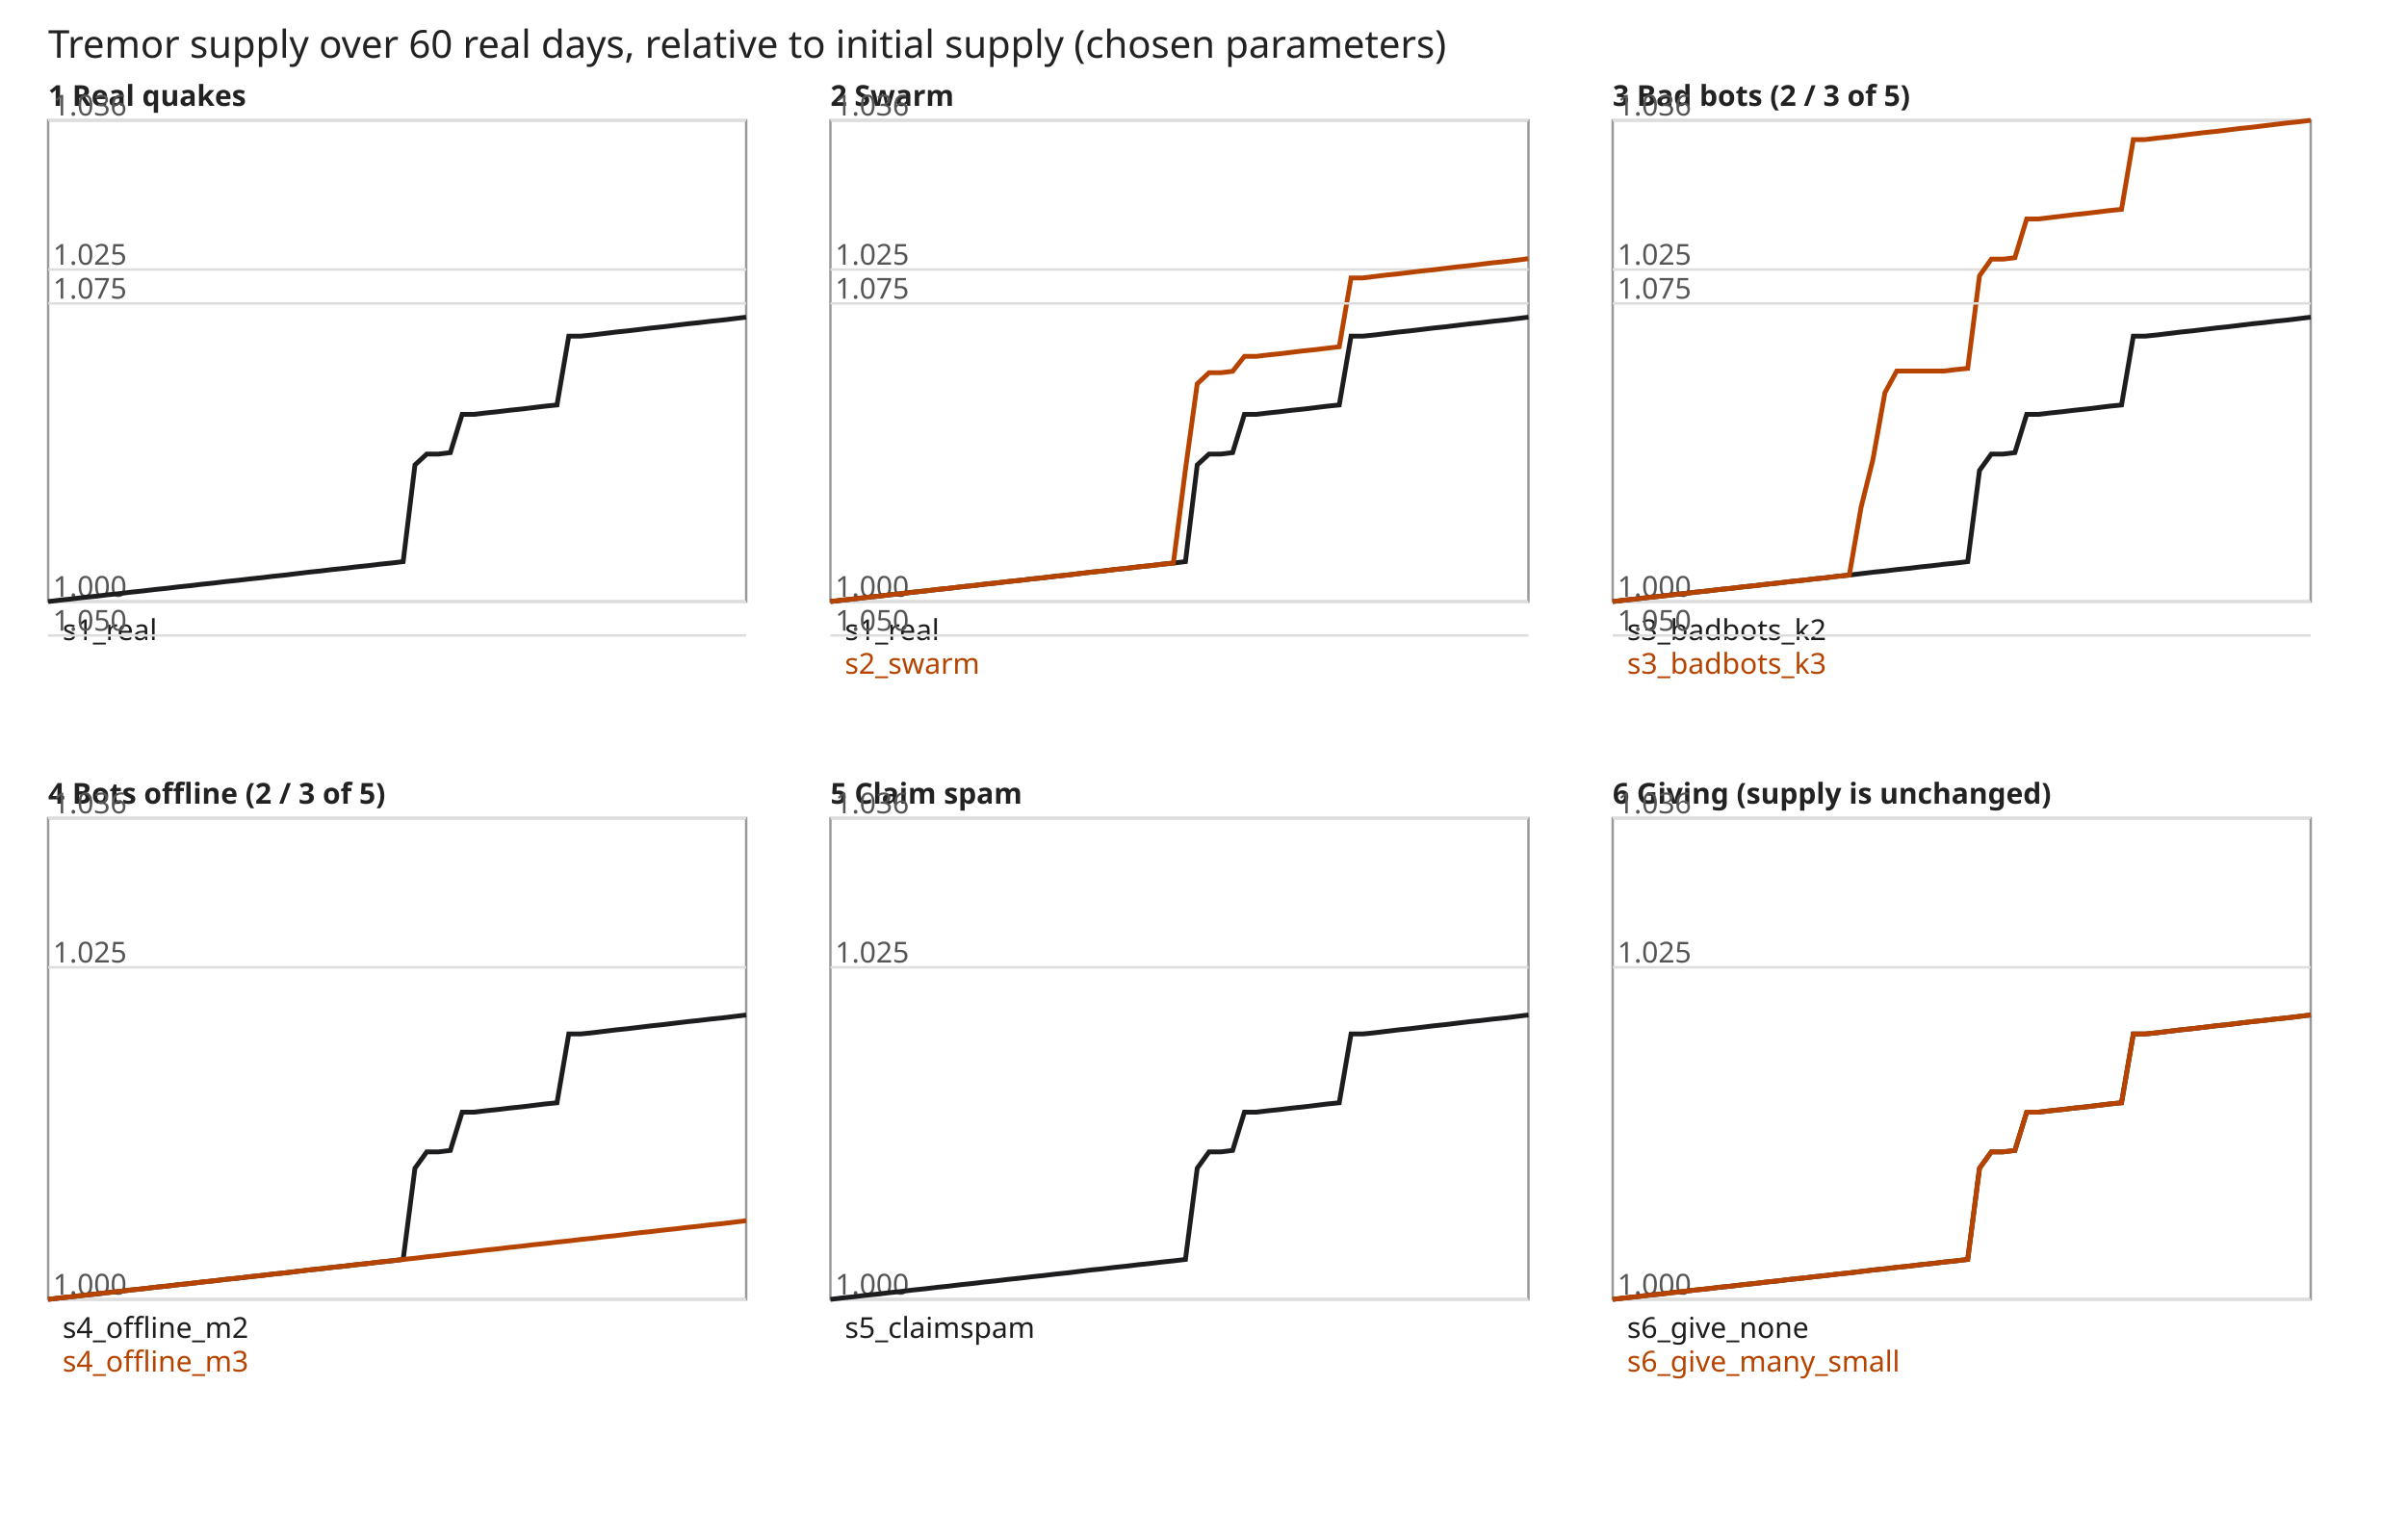
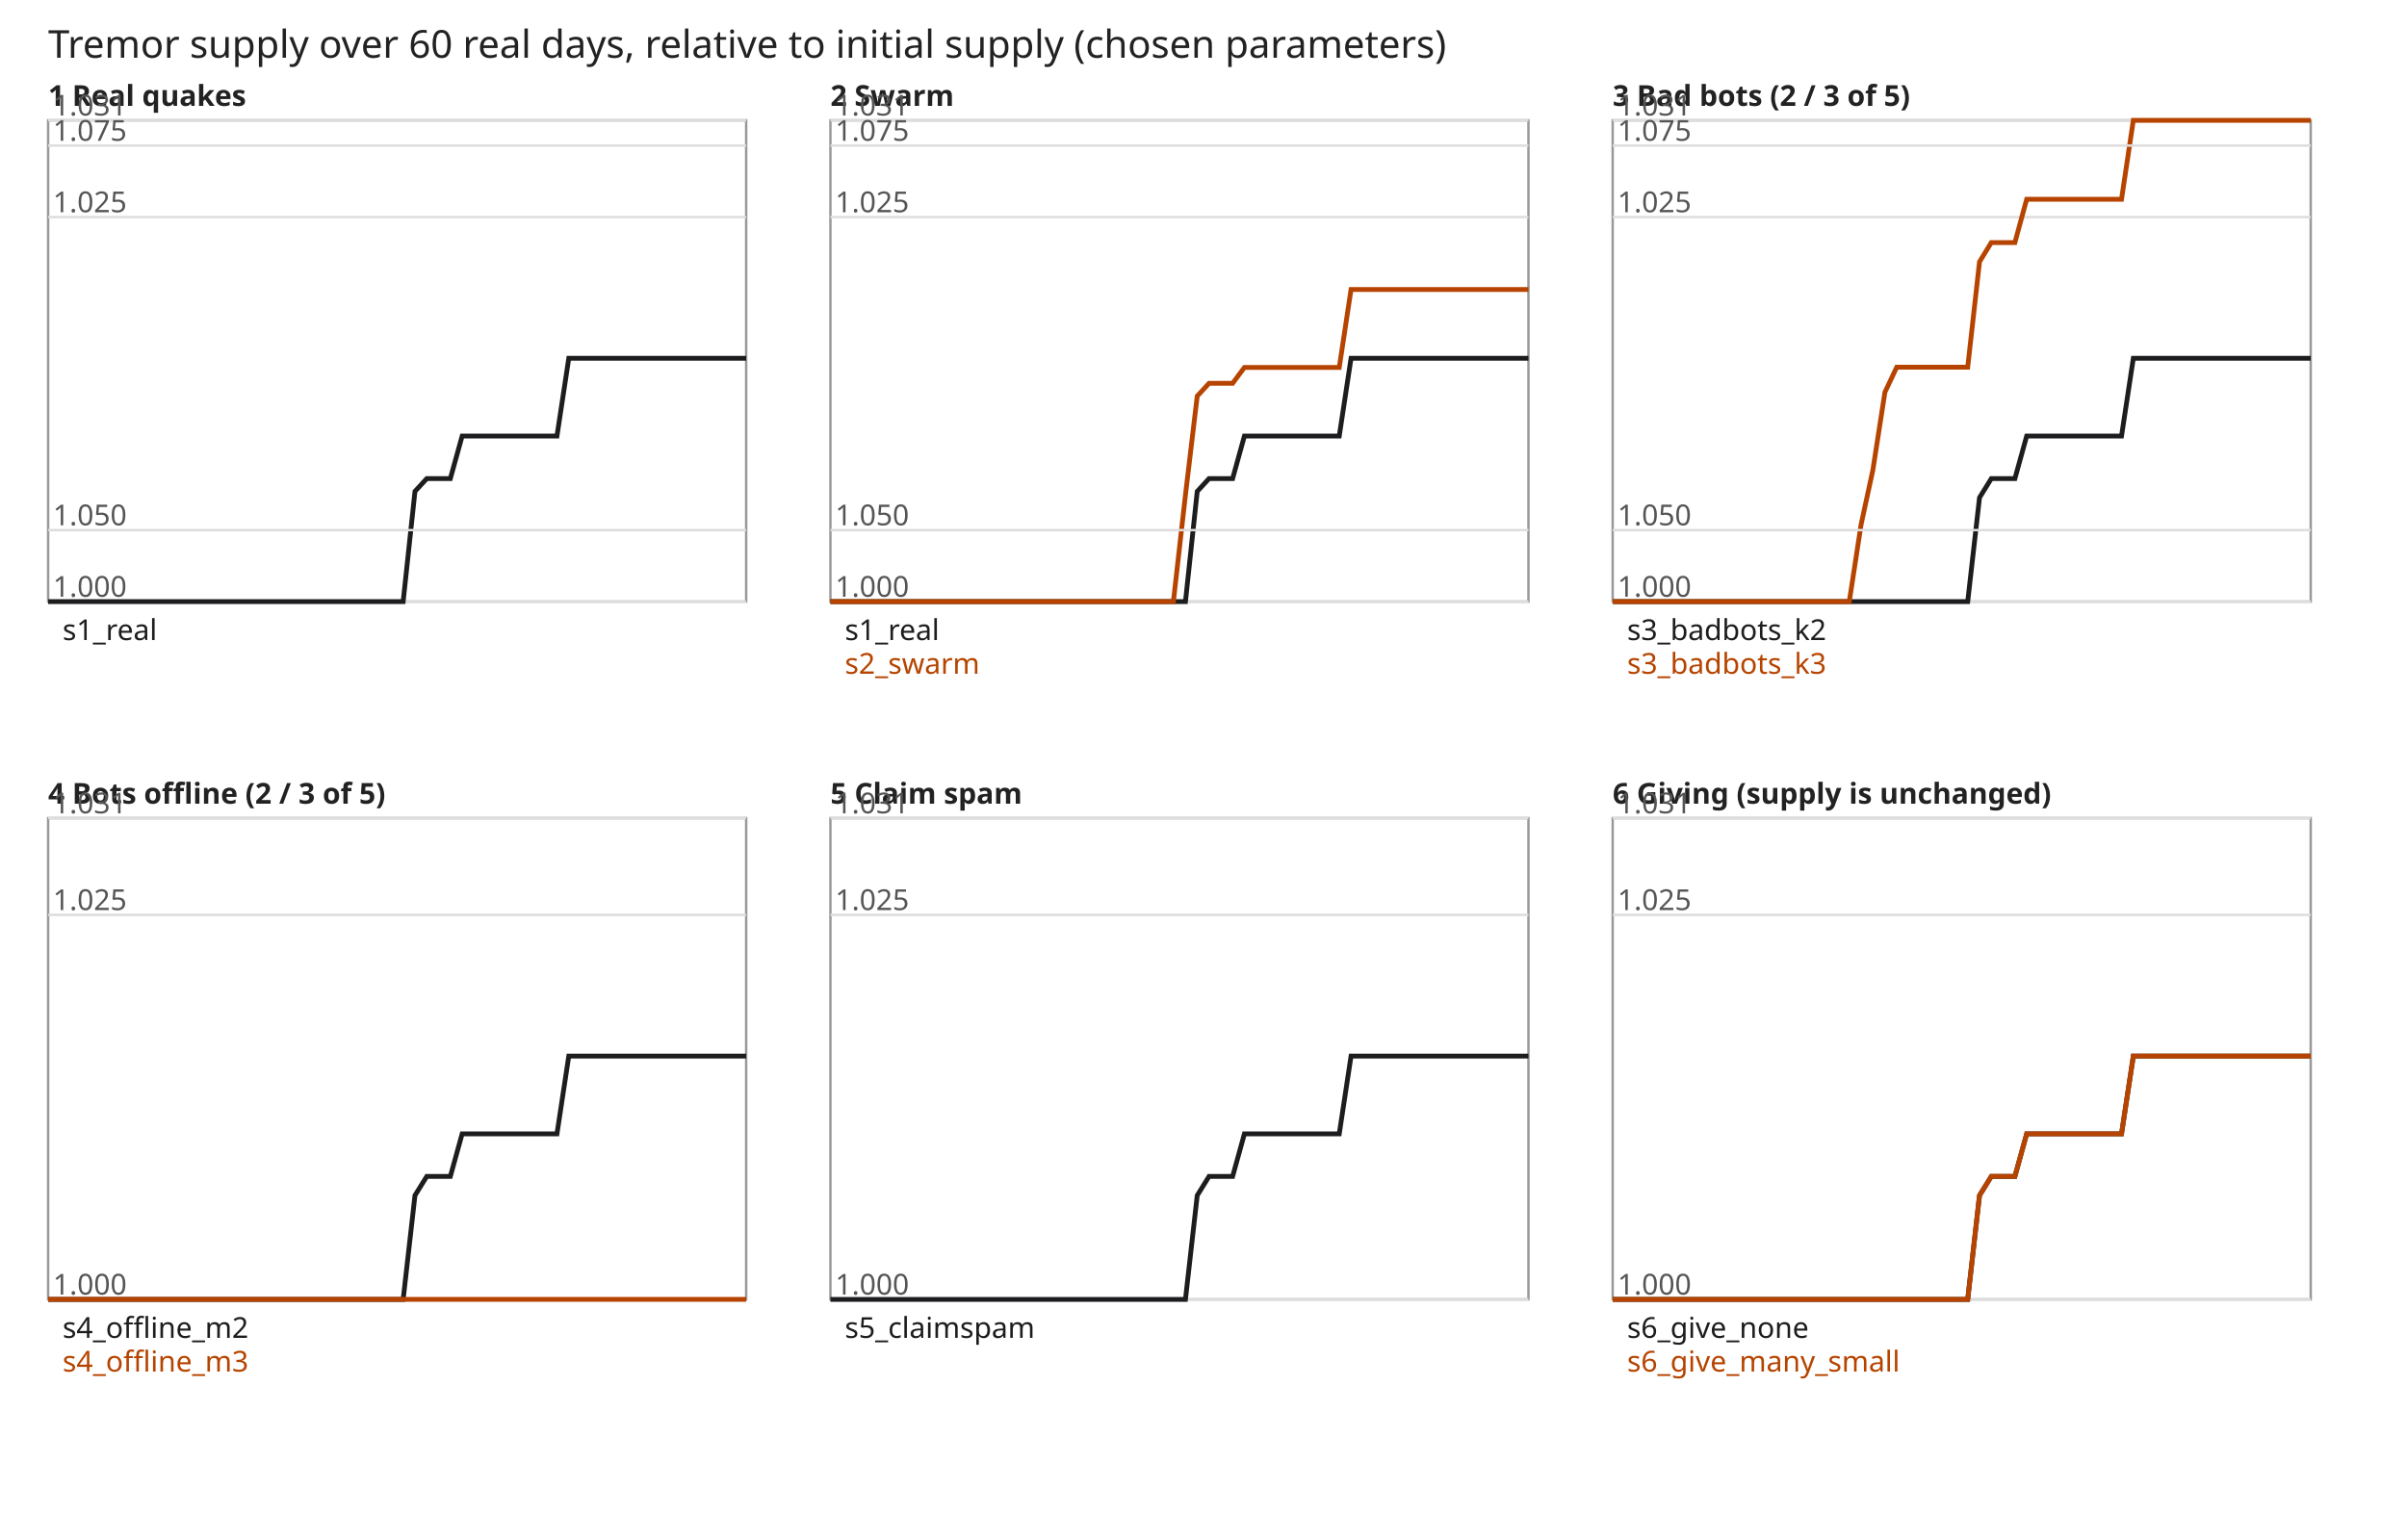
<svg xmlns="http://www.w3.org/2000/svg" viewBox="0 0 1000 640" font-family="sans-serif" font-size="12">
  <rect width="100%" height="100%" fill="#fff" />
  <text x="20" y="24" font-size="16" fill="#222">Tremor supply over 60 real days, relative to initial supply (chosen parameters)</text>
  <text x="20" y="44" fill="#222" font-weight="bold">1 Real quakes</text>
  <rect x="20" y="50" width="290" height="200" fill="none" stroke="#999" />
  <line x1="20" x2="310" y1="250.0" y2="250.0" stroke="#ddd" />
  <text x="22" y="248.0" fill="#555">1.000</text>
-   <line x1="20" x2="310" y1="112.0" y2="112.0" stroke="#ddd" />
-   <text x="22" y="110.0" fill="#555">1.025</text>
-   <line x1="20" x2="310" y1="-25.9" y2="-25.9" stroke="#ddd" />
-   <text x="22" y="-27.9" fill="#555">1.050</text>
-   <line x1="20" x2="310" y1="-163.9" y2="-163.9" stroke="#ddd" />
-   <text x="22" y="-165.9" fill="#555">1.075</text>
+   <line x1="20" x2="310" y1="90.2" y2="90.2" stroke="#ddd" />
+   <text x="22" y="88.2" fill="#555">1.025</text>
+   <line x1="20" x2="310" y1="-69.7" y2="-69.7" stroke="#ddd" />
+   <text x="22" y="-71.7" fill="#555">1.050</text>
+   <line x1="20" x2="310" y1="-229.5" y2="-229.5" stroke="#ddd" />
+   <text x="22" y="-231.5" fill="#555">1.075</text>
  <line x1="20" x2="310" y1="50.0" y2="50.0" stroke="#ddd" />
-   <text x="22" y="48.0" fill="#555">1.036</text>
-   <polyline fill="none" stroke="#1d1d1f" stroke-width="2" points="20.0,250.0 24.9,249.4 29.8,248.9 34.7,248.3 39.7,247.8 44.6,247.2 49.5,246.7 54.4,246.1 59.3,245.6 64.2,245.0 69.2,244.5 74.1,243.9 79.0,243.4 83.9,242.8 88.8,242.3 93.7,241.7 98.6,241.2 103.6,240.6 108.5,240.1 113.4,239.5 118.3,239.0 123.2,238.4 128.1,237.8 133.1,237.3 138.0,236.7 142.9,236.2 147.8,235.6 152.7,235.1 157.6,234.5 162.5,234.0 167.5,233.4 172.4,193.2 177.3,188.7 182.2,188.7 187.1,188.1 192.0,172.2 196.9,172.2 201.9,171.6 206.8,171.1 211.7,170.5 216.6,170.0 221.5,169.4 226.4,168.8 231.4,168.3 236.3,139.7 241.2,139.7 246.1,139.2 251.0,138.6 255.9,138.0 260.8,137.5 265.8,136.9 270.7,136.3 275.6,135.8 280.5,135.2 285.4,134.6 290.3,134.1 295.3,133.5 300.2,133.0 305.1,132.4 310.0,131.8" />
+   <text x="22" y="48.0" fill="#555">1.031</text>
+   <polyline fill="none" stroke="#1d1d1f" stroke-width="2" points="20.0,250.0 24.9,250.0 29.8,250.0 34.7,250.0 39.7,250.0 44.6,250.0 49.5,250.0 54.4,250.0 59.3,250.0 64.2,250.0 69.2,250.0 74.1,250.0 79.0,250.0 83.9,250.0 88.8,250.0 93.7,250.0 98.6,250.0 103.6,250.0 108.5,250.0 113.4,250.0 118.3,250.0 123.2,250.0 128.1,250.0 133.1,250.0 138.0,250.0 142.9,250.0 147.8,250.0 152.7,250.0 157.6,250.0 162.5,250.0 167.5,250.0 172.4,204.2 177.3,198.9 182.2,198.9 187.1,198.9 192.0,181.2 196.9,181.2 201.9,181.2 206.8,181.2 211.7,181.2 216.6,181.2 221.5,181.2 226.4,181.2 231.4,181.2 236.3,148.9 241.2,148.9 246.1,148.9 251.0,148.9 255.9,148.9 260.8,148.9 265.8,148.9 270.7,148.9 275.6,148.9 280.5,148.9 285.4,148.9 290.3,148.9 295.3,148.9 300.2,148.9 305.1,148.9 310.0,148.9" />
  <text x="26" y="266" fill="#1d1d1f">s1_real</text>
  <text x="345" y="44" fill="#222" font-weight="bold">2 Swarm</text>
  <rect x="345" y="50" width="290" height="200" fill="none" stroke="#999" />
  <line x1="345" x2="635" y1="250.0" y2="250.0" stroke="#ddd" />
  <text x="347" y="248.0" fill="#555">1.000</text>
-   <line x1="345" x2="635" y1="112.0" y2="112.0" stroke="#ddd" />
-   <text x="347" y="110.0" fill="#555">1.025</text>
-   <line x1="345" x2="635" y1="-25.9" y2="-25.9" stroke="#ddd" />
-   <text x="347" y="-27.9" fill="#555">1.050</text>
-   <line x1="345" x2="635" y1="-163.9" y2="-163.9" stroke="#ddd" />
-   <text x="347" y="-165.9" fill="#555">1.075</text>
+   <line x1="345" x2="635" y1="90.2" y2="90.2" stroke="#ddd" />
+   <text x="347" y="88.2" fill="#555">1.025</text>
+   <line x1="345" x2="635" y1="-69.7" y2="-69.7" stroke="#ddd" />
+   <text x="347" y="-71.7" fill="#555">1.050</text>
+   <line x1="345" x2="635" y1="-229.5" y2="-229.5" stroke="#ddd" />
+   <text x="347" y="-231.5" fill="#555">1.075</text>
  <line x1="345" x2="635" y1="50.0" y2="50.0" stroke="#ddd" />
-   <text x="347" y="48.0" fill="#555">1.036</text>
-   <polyline fill="none" stroke="#1d1d1f" stroke-width="2" points="345.0,250.0 349.9,249.4 354.8,248.9 359.7,248.3 364.7,247.8 369.6,247.2 374.5,246.7 379.4,246.1 384.3,245.6 389.2,245.0 394.2,244.5 399.1,243.9 404.0,243.4 408.9,242.8 413.8,242.3 418.7,241.7 423.6,241.2 428.6,240.6 433.5,240.1 438.4,239.5 443.3,239.0 448.2,238.4 453.1,237.8 458.1,237.3 463.0,236.7 467.9,236.2 472.8,235.6 477.7,235.1 482.6,234.5 487.5,234.0 492.5,233.4 497.4,193.2 502.3,188.7 507.2,188.7 512.1,188.1 517.0,172.2 521.9,172.2 526.9,171.6 531.8,171.1 536.7,170.5 541.6,170.0 546.5,169.4 551.4,168.8 556.4,168.3 561.3,139.7 566.2,139.7 571.1,139.2 576.0,138.6 580.9,138.0 585.8,137.5 590.8,136.9 595.7,136.3 600.6,135.8 605.5,135.2 610.4,134.6 615.3,134.1 620.3,133.5 625.2,133.0 630.1,132.4 635.0,131.8" />
+   <text x="347" y="48.0" fill="#555">1.031</text>
+   <polyline fill="none" stroke="#1d1d1f" stroke-width="2" points="345.0,250.0 349.9,250.0 354.8,250.0 359.7,250.0 364.7,250.0 369.6,250.0 374.5,250.0 379.4,250.0 384.3,250.0 389.2,250.0 394.2,250.0 399.1,250.0 404.0,250.0 408.9,250.0 413.8,250.0 418.7,250.0 423.6,250.0 428.6,250.0 433.5,250.0 438.4,250.0 443.3,250.0 448.2,250.0 453.1,250.0 458.1,250.0 463.0,250.0 467.9,250.0 472.8,250.0 477.7,250.0 482.6,250.0 487.5,250.0 492.5,250.0 497.4,204.2 502.3,198.9 507.2,198.9 512.1,198.9 517.0,181.2 521.9,181.2 526.9,181.2 531.8,181.2 536.7,181.2 541.6,181.2 546.5,181.2 551.4,181.2 556.4,181.2 561.3,148.9 566.2,148.9 571.1,148.9 576.0,148.9 580.9,148.9 585.8,148.9 590.8,148.9 595.7,148.9 600.6,148.9 605.5,148.9 610.4,148.9 615.3,148.9 620.3,148.9 625.2,148.9 630.1,148.9 635.0,148.9" />
  <text x="351" y="266" fill="#1d1d1f">s1_real</text>
-   <polyline fill="none" stroke="#b64400" stroke-width="2" points="345.0,250.0 349.9,249.4 354.8,248.9 359.7,248.3 364.7,247.8 369.6,247.2 374.5,246.7 379.4,246.1 384.3,245.6 389.2,245.0 394.2,244.5 399.1,243.9 404.0,243.4 408.9,242.8 413.8,242.3 418.7,241.7 423.6,241.2 428.6,240.6 433.5,240.1 438.4,239.5 443.3,239.0 448.2,238.4 453.1,237.8 458.1,237.3 463.0,236.7 467.9,236.2 472.8,235.6 477.7,235.1 482.6,234.5 487.5,234.0 492.5,195.1 497.4,159.5 502.3,154.9 507.2,154.9 512.1,154.3 517.0,148.1 521.9,148.1 526.9,147.5 531.8,147.0 536.7,146.4 541.6,145.8 546.5,145.3 551.4,144.7 556.4,144.1 561.3,115.5 566.2,115.5 571.1,114.9 576.0,114.3 580.9,113.8 585.8,113.2 590.8,112.6 595.7,112.1 600.6,111.5 605.5,110.9 610.4,110.4 615.3,109.8 620.3,109.2 625.2,108.7 630.1,108.1 635.0,107.5" />
+   <polyline fill="none" stroke="#b64400" stroke-width="2" points="345.0,250.0 349.9,250.0 354.8,250.0 359.7,250.0 364.7,250.0 369.6,250.0 374.5,250.0 379.4,250.0 384.3,250.0 389.2,250.0 394.2,250.0 399.1,250.0 404.0,250.0 408.9,250.0 413.8,250.0 418.7,250.0 423.6,250.0 428.6,250.0 433.5,250.0 438.4,250.0 443.3,250.0 448.2,250.0 453.1,250.0 458.1,250.0 463.0,250.0 467.9,250.0 472.8,250.0 477.7,250.0 482.6,250.0 487.5,250.0 492.5,205.7 497.4,164.6 502.3,159.3 507.2,159.3 512.1,159.3 517.0,152.7 521.9,152.7 526.9,152.7 531.8,152.7 536.7,152.7 541.6,152.7 546.5,152.7 551.4,152.7 556.4,152.7 561.3,120.3 566.2,120.3 571.1,120.3 576.0,120.3 580.9,120.3 585.8,120.3 590.8,120.3 595.7,120.3 600.6,120.3 605.5,120.3 610.4,120.3 615.3,120.3 620.3,120.3 625.2,120.3 630.1,120.3 635.0,120.3" />
  <text x="351" y="280" fill="#b64400">s2_swarm</text>
  <text x="670" y="44" fill="#222" font-weight="bold">3 Bad bots (2 / 3 of 5)</text>
  <rect x="670" y="50" width="290" height="200" fill="none" stroke="#999" />
  <line x1="670" x2="960" y1="250.0" y2="250.0" stroke="#ddd" />
  <text x="672" y="248.0" fill="#555">1.000</text>
-   <line x1="670" x2="960" y1="112.0" y2="112.0" stroke="#ddd" />
-   <text x="672" y="110.0" fill="#555">1.025</text>
-   <line x1="670" x2="960" y1="-25.9" y2="-25.9" stroke="#ddd" />
-   <text x="672" y="-27.9" fill="#555">1.050</text>
-   <line x1="670" x2="960" y1="-163.9" y2="-163.9" stroke="#ddd" />
-   <text x="672" y="-165.9" fill="#555">1.075</text>
+   <line x1="670" x2="960" y1="90.2" y2="90.2" stroke="#ddd" />
+   <text x="672" y="88.2" fill="#555">1.025</text>
+   <line x1="670" x2="960" y1="-69.7" y2="-69.7" stroke="#ddd" />
+   <text x="672" y="-71.7" fill="#555">1.050</text>
+   <line x1="670" x2="960" y1="-229.5" y2="-229.5" stroke="#ddd" />
+   <text x="672" y="-231.5" fill="#555">1.075</text>
  <line x1="670" x2="960" y1="50.0" y2="50.0" stroke="#ddd" />
-   <text x="672" y="48.0" fill="#555">1.036</text>
-   <polyline fill="none" stroke="#1d1d1f" stroke-width="2" points="670.0,250.0 674.9,249.4 679.8,248.9 684.7,248.3 689.7,247.8 694.6,247.2 699.5,246.7 704.4,246.1 709.3,245.6 714.2,245.0 719.2,244.5 724.1,243.9 729.0,243.4 733.9,242.8 738.8,242.3 743.7,241.7 748.6,241.2 753.6,240.6 758.5,240.1 763.4,239.5 768.3,239.0 773.2,238.4 778.1,237.8 783.1,237.3 788.0,236.7 792.9,236.2 797.8,235.6 802.7,235.1 807.6,234.5 812.5,234.0 817.5,233.4 822.4,195.5 827.3,188.7 832.2,188.7 837.1,188.1 842.0,172.2 846.9,172.2 851.9,171.6 856.8,171.1 861.7,170.5 866.6,170.0 871.5,169.4 876.4,168.8 881.4,168.3 886.3,139.7 891.2,139.7 896.1,139.2 901.0,138.6 905.9,138.0 910.8,137.5 915.8,136.9 920.7,136.3 925.6,135.8 930.5,135.2 935.4,134.6 940.3,134.1 945.3,133.5 950.2,133.0 955.1,132.4 960.0,131.8" />
+   <text x="672" y="48.0" fill="#555">1.031</text>
+   <polyline fill="none" stroke="#1d1d1f" stroke-width="2" points="670.0,250.0 674.9,250.0 679.8,250.0 684.7,250.0 689.7,250.0 694.6,250.0 699.5,250.0 704.4,250.0 709.3,250.0 714.2,250.0 719.2,250.0 724.1,250.0 729.0,250.0 733.9,250.0 738.8,250.0 743.7,250.0 748.6,250.0 753.6,250.0 758.5,250.0 763.4,250.0 768.3,250.0 773.2,250.0 778.1,250.0 783.1,250.0 788.0,250.0 792.9,250.0 797.8,250.0 802.7,250.0 807.6,250.0 812.5,250.0 817.5,250.0 822.4,206.8 827.3,198.9 832.2,198.9 837.1,198.9 842.0,181.2 846.9,181.2 851.9,181.2 856.8,181.2 861.7,181.2 866.6,181.2 871.5,181.2 876.4,181.2 881.4,181.2 886.3,148.9 891.2,148.9 896.1,148.9 901.0,148.9 905.9,148.9 910.8,148.9 915.8,148.9 920.7,148.9 925.6,148.9 930.5,148.9 935.4,148.9 940.3,148.9 945.3,148.9 950.2,148.9 955.1,148.9 960.0,148.9" />
  <text x="676" y="266" fill="#1d1d1f">s3_badbots_k2</text>
-   <polyline fill="none" stroke="#b64400" stroke-width="2" points="670.0,250.0 674.9,249.4 679.8,248.9 684.7,248.3 689.7,247.8 694.6,247.2 699.5,246.7 704.4,246.1 709.3,245.6 714.2,245.0 719.2,244.5 724.1,243.9 729.0,243.4 733.9,242.8 738.8,242.3 743.7,241.7 748.6,241.2 753.6,240.6 758.5,240.1 763.4,239.5 768.3,239.0 773.2,210.8 778.1,191.1 783.1,163.2 788.0,154.2 792.9,154.2 797.8,154.2 802.7,154.2 807.6,154.2 812.5,153.6 817.5,153.1 822.4,114.6 827.3,107.7 832.2,107.7 837.1,107.1 842.0,91.0 846.9,91.0 851.9,90.4 856.8,89.8 861.7,89.2 866.6,88.7 871.5,88.1 876.4,87.5 881.4,87.0 886.3,58.0 891.2,58.0 896.1,57.4 901.0,56.9 905.9,56.3 910.8,55.7 915.8,55.1 920.7,54.6 925.6,54.0 930.5,53.4 935.4,52.9 940.3,52.3 945.3,51.7 950.2,51.1 955.1,50.6 960.0,50.0" />
+   <polyline fill="none" stroke="#b64400" stroke-width="2" points="670.0,250.0 674.9,250.0 679.8,250.0 684.7,250.0 689.7,250.0 694.6,250.0 699.5,250.0 704.4,250.0 709.3,250.0 714.2,250.0 719.2,250.0 724.1,250.0 729.0,250.0 733.9,250.0 738.8,250.0 743.7,250.0 748.6,250.0 753.6,250.0 758.5,250.0 763.4,250.0 768.3,250.0 773.2,218.0 778.1,195.3 783.1,163.0 788.0,152.6 792.9,152.6 797.8,152.6 802.7,152.6 807.6,152.6 812.5,152.6 817.5,152.6 822.4,108.8 827.3,100.8 832.2,100.8 837.1,100.8 842.0,82.8 846.9,82.8 851.9,82.8 856.8,82.8 861.7,82.8 866.6,82.8 871.5,82.8 876.4,82.8 881.4,82.8 886.3,50.0 891.2,50.0 896.1,50.0 901.0,50.0 905.9,50.0 910.8,50.0 915.8,50.0 920.7,50.0 925.6,50.0 930.5,50.0 935.4,50.0 940.3,50.0 945.3,50.0 950.2,50.0 955.1,50.0 960.0,50.0" />
  <text x="676" y="280" fill="#b64400">s3_badbots_k3</text>
  <text x="20" y="334" fill="#222" font-weight="bold">4 Bots offline (2 / 3 of 5)</text>
  <rect x="20" y="340" width="290" height="200" fill="none" stroke="#999" />
  <line x1="20" x2="310" y1="540.0" y2="540.0" stroke="#ddd" />
  <text x="22" y="538.0" fill="#555">1.000</text>
-   <line x1="20" x2="310" y1="402.0" y2="402.0" stroke="#ddd" />
-   <text x="22" y="400.0" fill="#555">1.025</text>
-   <line x1="20" x2="310" y1="264.1" y2="264.1" stroke="#ddd" />
-   <text x="22" y="262.1" fill="#555">1.050</text>
-   <line x1="20" x2="310" y1="126.1" y2="126.1" stroke="#ddd" />
-   <text x="22" y="124.1" fill="#555">1.075</text>
+   <line x1="20" x2="310" y1="380.2" y2="380.2" stroke="#ddd" />
+   <text x="22" y="378.2" fill="#555">1.025</text>
+   <line x1="20" x2="310" y1="220.3" y2="220.3" stroke="#ddd" />
+   <text x="22" y="218.3" fill="#555">1.050</text>
+   <line x1="20" x2="310" y1="60.5" y2="60.5" stroke="#ddd" />
+   <text x="22" y="58.5" fill="#555">1.075</text>
  <line x1="20" x2="310" y1="340.0" y2="340.0" stroke="#ddd" />
-   <text x="22" y="338.0" fill="#555">1.036</text>
-   <polyline fill="none" stroke="#1d1d1f" stroke-width="2" points="20.0,540.0 24.9,539.4 29.8,538.9 34.7,538.3 39.7,537.8 44.6,537.2 49.5,536.7 54.4,536.1 59.3,535.6 64.2,535.0 69.2,534.5 74.1,533.9 79.0,533.4 83.9,532.8 88.8,532.3 93.7,531.7 98.6,531.2 103.6,530.6 108.5,530.1 113.4,529.5 118.3,529.0 123.2,528.4 128.1,527.8 133.1,527.3 138.0,526.7 142.9,526.2 147.8,525.6 152.7,525.1 157.6,524.5 162.5,524.0 167.5,523.4 172.4,485.5 177.3,478.7 182.2,478.7 187.1,478.1 192.0,462.2 196.9,462.2 201.9,461.6 206.8,461.1 211.7,460.5 216.6,460.0 221.5,459.4 226.4,458.8 231.4,458.3 236.3,429.7 241.2,429.7 246.1,429.2 251.0,428.6 255.9,428.0 260.8,427.5 265.8,426.9 270.7,426.3 275.6,425.8 280.5,425.2 285.4,424.6 290.3,424.1 295.3,423.5 300.2,423.0 305.1,422.4 310.0,421.8" />
+   <text x="22" y="338.0" fill="#555">1.031</text>
+   <polyline fill="none" stroke="#1d1d1f" stroke-width="2" points="20.0,540.0 24.9,540.0 29.8,540.0 34.7,540.0 39.7,540.0 44.6,540.0 49.5,540.0 54.4,540.0 59.3,540.0 64.2,540.0 69.2,540.0 74.1,540.0 79.0,540.0 83.9,540.0 88.8,540.0 93.7,540.0 98.6,540.0 103.6,540.0 108.5,540.0 113.4,540.0 118.3,540.0 123.2,540.0 128.1,540.0 133.1,540.0 138.0,540.0 142.9,540.0 147.8,540.0 152.7,540.0 157.6,540.0 162.5,540.0 167.5,540.0 172.4,496.8 177.3,488.9 182.2,488.9 187.1,488.9 192.0,471.2 196.9,471.2 201.9,471.2 206.8,471.2 211.7,471.2 216.6,471.2 221.5,471.2 226.4,471.2 231.4,471.2 236.3,438.9 241.2,438.9 246.1,438.9 251.0,438.9 255.9,438.9 260.8,438.9 265.8,438.9 270.7,438.9 275.6,438.9 280.5,438.9 285.4,438.9 290.3,438.9 295.3,438.9 300.2,438.9 305.1,438.9 310.0,438.9" />
  <text x="26" y="556" fill="#1d1d1f">s4_offline_m2</text>
-   <polyline fill="none" stroke="#b64400" stroke-width="2" points="20.0,540.0 24.9,539.4 29.8,538.9 34.7,538.3 39.7,537.8 44.6,537.2 49.5,536.7 54.4,536.1 59.3,535.6 64.2,535.0 69.2,534.5 74.1,533.9 79.0,533.4 83.9,532.8 88.8,532.3 93.7,531.7 98.6,531.2 103.6,530.6 108.5,530.1 113.4,529.5 118.3,529.0 123.2,528.4 128.1,527.8 133.1,527.3 138.0,526.7 142.9,526.2 147.8,525.6 152.7,525.1 157.6,524.5 162.5,524.0 167.5,523.4 172.4,522.9 177.3,522.3 182.2,521.8 187.1,521.2 192.0,520.7 196.9,520.1 201.9,519.5 206.8,519.0 211.7,518.4 216.6,517.9 221.5,517.3 226.4,516.8 231.4,516.2 236.3,515.7 241.2,515.1 246.1,514.6 251.0,514.0 255.9,513.5 260.8,512.9 265.8,512.3 270.7,511.8 275.6,511.2 280.5,510.7 285.4,510.1 290.3,509.6 295.3,509.0 300.2,508.5 305.1,507.9 310.0,507.3" />
+   <polyline fill="none" stroke="#b64400" stroke-width="2" points="20.0,540.0 24.9,540.0 29.8,540.0 34.7,540.0 39.7,540.0 44.6,540.0 49.5,540.0 54.4,540.0 59.3,540.0 64.2,540.0 69.2,540.0 74.1,540.0 79.0,540.0 83.9,540.0 88.8,540.0 93.7,540.0 98.6,540.0 103.6,540.0 108.5,540.0 113.4,540.0 118.3,540.0 123.2,540.0 128.1,540.0 133.1,540.0 138.0,540.0 142.9,540.0 147.8,540.0 152.7,540.0 157.6,540.0 162.5,540.0 167.5,540.0 172.4,540.0 177.3,540.0 182.2,540.0 187.1,540.0 192.0,540.0 196.9,540.0 201.9,540.0 206.8,540.0 211.7,540.0 216.6,540.0 221.5,540.0 226.4,540.0 231.4,540.0 236.3,540.0 241.2,540.0 246.1,540.0 251.0,540.0 255.9,540.0 260.8,540.0 265.8,540.0 270.7,540.0 275.6,540.0 280.5,540.0 285.4,540.0 290.3,540.0 295.3,540.0 300.2,540.0 305.1,540.0 310.0,540.0" />
  <text x="26" y="570" fill="#b64400">s4_offline_m3</text>
  <text x="345" y="334" fill="#222" font-weight="bold">5 Claim spam</text>
  <rect x="345" y="340" width="290" height="200" fill="none" stroke="#999" />
  <line x1="345" x2="635" y1="540.0" y2="540.0" stroke="#ddd" />
  <text x="347" y="538.0" fill="#555">1.000</text>
-   <line x1="345" x2="635" y1="402.0" y2="402.0" stroke="#ddd" />
-   <text x="347" y="400.0" fill="#555">1.025</text>
-   <line x1="345" x2="635" y1="264.1" y2="264.1" stroke="#ddd" />
-   <text x="347" y="262.1" fill="#555">1.050</text>
-   <line x1="345" x2="635" y1="126.1" y2="126.1" stroke="#ddd" />
-   <text x="347" y="124.1" fill="#555">1.075</text>
+   <line x1="345" x2="635" y1="380.2" y2="380.2" stroke="#ddd" />
+   <text x="347" y="378.2" fill="#555">1.025</text>
+   <line x1="345" x2="635" y1="220.3" y2="220.3" stroke="#ddd" />
+   <text x="347" y="218.3" fill="#555">1.050</text>
+   <line x1="345" x2="635" y1="60.5" y2="60.5" stroke="#ddd" />
+   <text x="347" y="58.5" fill="#555">1.075</text>
  <line x1="345" x2="635" y1="340.0" y2="340.0" stroke="#ddd" />
-   <text x="347" y="338.0" fill="#555">1.036</text>
-   <polyline fill="none" stroke="#1d1d1f" stroke-width="2" points="345.0,540.0 349.9,539.4 354.8,538.9 359.7,538.3 364.7,537.8 369.6,537.2 374.5,536.7 379.4,536.1 384.3,535.6 389.2,535.0 394.2,534.5 399.1,533.9 404.0,533.4 408.9,532.8 413.8,532.3 418.7,531.7 423.6,531.2 428.6,530.6 433.5,530.1 438.4,529.5 443.3,529.0 448.2,528.4 453.1,527.8 458.1,527.3 463.0,526.7 467.9,526.2 472.8,525.6 477.7,525.1 482.6,524.5 487.5,524.0 492.5,523.4 497.4,485.5 502.3,478.7 507.2,478.7 512.1,478.1 517.0,462.2 521.9,462.2 526.9,461.6 531.8,461.1 536.7,460.5 541.6,460.0 546.5,459.4 551.4,458.8 556.4,458.3 561.3,429.7 566.2,429.7 571.1,429.2 576.0,428.6 580.9,428.0 585.8,427.5 590.8,426.9 595.7,426.3 600.6,425.8 605.5,425.2 610.4,424.6 615.3,424.1 620.3,423.5 625.2,423.0 630.1,422.4 635.0,421.8" />
+   <text x="347" y="338.0" fill="#555">1.031</text>
+   <polyline fill="none" stroke="#1d1d1f" stroke-width="2" points="345.0,540.0 349.9,540.0 354.8,540.0 359.7,540.0 364.7,540.0 369.6,540.0 374.5,540.0 379.4,540.0 384.3,540.0 389.2,540.0 394.2,540.0 399.1,540.0 404.0,540.0 408.9,540.0 413.8,540.0 418.7,540.0 423.6,540.0 428.6,540.0 433.5,540.0 438.4,540.0 443.3,540.0 448.2,540.0 453.1,540.0 458.1,540.0 463.0,540.0 467.9,540.0 472.8,540.0 477.7,540.0 482.6,540.0 487.5,540.0 492.5,540.0 497.4,496.8 502.3,488.9 507.2,488.9 512.1,488.9 517.0,471.2 521.9,471.2 526.9,471.2 531.8,471.2 536.7,471.2 541.6,471.2 546.5,471.2 551.4,471.2 556.4,471.2 561.3,438.9 566.2,438.9 571.1,438.9 576.0,438.9 580.9,438.9 585.8,438.9 590.8,438.9 595.7,438.9 600.6,438.9 605.5,438.9 610.4,438.9 615.3,438.9 620.3,438.9 625.2,438.9 630.1,438.9 635.0,438.9" />
  <text x="351" y="556" fill="#1d1d1f">s5_claimspam</text>
  <text x="670" y="334" fill="#222" font-weight="bold">6 Giving (supply is unchanged)</text>
  <rect x="670" y="340" width="290" height="200" fill="none" stroke="#999" />
  <line x1="670" x2="960" y1="540.0" y2="540.0" stroke="#ddd" />
  <text x="672" y="538.0" fill="#555">1.000</text>
-   <line x1="670" x2="960" y1="402.0" y2="402.0" stroke="#ddd" />
-   <text x="672" y="400.0" fill="#555">1.025</text>
-   <line x1="670" x2="960" y1="264.1" y2="264.1" stroke="#ddd" />
-   <text x="672" y="262.1" fill="#555">1.050</text>
-   <line x1="670" x2="960" y1="126.1" y2="126.1" stroke="#ddd" />
-   <text x="672" y="124.1" fill="#555">1.075</text>
+   <line x1="670" x2="960" y1="380.2" y2="380.2" stroke="#ddd" />
+   <text x="672" y="378.2" fill="#555">1.025</text>
+   <line x1="670" x2="960" y1="220.3" y2="220.3" stroke="#ddd" />
+   <text x="672" y="218.3" fill="#555">1.050</text>
+   <line x1="670" x2="960" y1="60.5" y2="60.5" stroke="#ddd" />
+   <text x="672" y="58.5" fill="#555">1.075</text>
  <line x1="670" x2="960" y1="340.0" y2="340.0" stroke="#ddd" />
-   <text x="672" y="338.0" fill="#555">1.036</text>
-   <polyline fill="none" stroke="#1d1d1f" stroke-width="2" points="670.0,540.0 674.9,539.4 679.8,538.9 684.7,538.3 689.7,537.8 694.6,537.2 699.5,536.7 704.4,536.1 709.3,535.6 714.2,535.0 719.2,534.5 724.1,533.9 729.0,533.4 733.9,532.8 738.8,532.3 743.7,531.7 748.6,531.2 753.6,530.6 758.5,530.1 763.4,529.5 768.3,529.0 773.2,528.4 778.1,527.8 783.1,527.3 788.0,526.7 792.9,526.2 797.8,525.6 802.7,525.1 807.6,524.5 812.5,524.0 817.5,523.4 822.4,485.5 827.3,478.7 832.2,478.7 837.1,478.1 842.0,462.2 846.9,462.2 851.9,461.6 856.8,461.1 861.7,460.5 866.6,460.0 871.5,459.4 876.4,458.8 881.4,458.3 886.3,429.7 891.2,429.7 896.1,429.2 901.0,428.6 905.9,428.0 910.8,427.5 915.8,426.9 920.7,426.3 925.6,425.8 930.5,425.2 935.4,424.6 940.3,424.1 945.3,423.5 950.2,423.0 955.1,422.4 960.0,421.8" />
+   <text x="672" y="338.0" fill="#555">1.031</text>
+   <polyline fill="none" stroke="#1d1d1f" stroke-width="2" points="670.0,540.0 674.9,540.0 679.8,540.0 684.7,540.0 689.7,540.0 694.6,540.0 699.5,540.0 704.4,540.0 709.3,540.0 714.2,540.0 719.2,540.0 724.1,540.0 729.0,540.0 733.9,540.0 738.8,540.0 743.7,540.0 748.6,540.0 753.6,540.0 758.5,540.0 763.4,540.0 768.3,540.0 773.2,540.0 778.1,540.0 783.1,540.0 788.0,540.0 792.9,540.0 797.8,540.0 802.7,540.0 807.6,540.0 812.5,540.0 817.5,540.0 822.4,496.8 827.3,488.9 832.2,488.9 837.1,488.9 842.0,471.2 846.9,471.2 851.9,471.2 856.8,471.2 861.7,471.2 866.6,471.2 871.5,471.2 876.4,471.2 881.4,471.2 886.3,438.9 891.2,438.9 896.1,438.9 901.0,438.9 905.9,438.9 910.8,438.9 915.8,438.9 920.7,438.9 925.6,438.9 930.5,438.9 935.4,438.9 940.3,438.9 945.3,438.9 950.2,438.9 955.1,438.9 960.0,438.9" />
  <text x="676" y="556" fill="#1d1d1f">s6_give_none</text>
-   <polyline fill="none" stroke="#b64400" stroke-width="2" points="670.0,540.0 674.9,539.4 679.8,538.9 684.7,538.3 689.7,537.8 694.6,537.2 699.5,536.7 704.4,536.1 709.3,535.6 714.2,535.0 719.2,534.5 724.1,533.9 729.0,533.4 733.9,532.8 738.8,532.3 743.7,531.7 748.6,531.2 753.6,530.6 758.5,530.1 763.4,529.5 768.3,529.0 773.2,528.4 778.1,527.8 783.1,527.3 788.0,526.7 792.9,526.2 797.8,525.6 802.7,525.1 807.6,524.5 812.5,524.0 817.5,523.4 822.4,485.5 827.3,478.7 832.2,478.7 837.1,478.1 842.0,462.2 846.9,462.2 851.9,461.6 856.8,461.1 861.7,460.5 866.6,460.0 871.5,459.4 876.4,458.8 881.4,458.3 886.3,429.7 891.2,429.7 896.1,429.2 901.0,428.6 905.9,428.0 910.8,427.5 915.8,426.9 920.7,426.3 925.6,425.8 930.5,425.2 935.4,424.6 940.3,424.1 945.3,423.5 950.2,423.0 955.1,422.4 960.0,421.8" />
+   <polyline fill="none" stroke="#b64400" stroke-width="2" points="670.0,540.0 674.9,540.0 679.8,540.0 684.7,540.0 689.7,540.0 694.6,540.0 699.5,540.0 704.4,540.0 709.3,540.0 714.2,540.0 719.2,540.0 724.1,540.0 729.0,540.0 733.9,540.0 738.8,540.0 743.7,540.0 748.6,540.0 753.6,540.0 758.5,540.0 763.4,540.0 768.3,540.0 773.2,540.0 778.1,540.0 783.1,540.0 788.0,540.0 792.9,540.0 797.8,540.0 802.7,540.0 807.6,540.0 812.5,540.0 817.5,540.0 822.4,496.8 827.3,488.9 832.2,488.9 837.1,488.9 842.0,471.2 846.9,471.2 851.9,471.2 856.8,471.2 861.7,471.2 866.6,471.2 871.5,471.2 876.4,471.2 881.4,471.2 886.3,438.9 891.2,438.9 896.1,438.9 901.0,438.9 905.9,438.9 910.8,438.9 915.8,438.9 920.7,438.9 925.6,438.9 930.5,438.9 935.4,438.9 940.3,438.9 945.3,438.9 950.2,438.9 955.1,438.9 960.0,438.9" />
  <text x="676" y="570" fill="#b64400">s6_give_many_small</text>
</svg>
